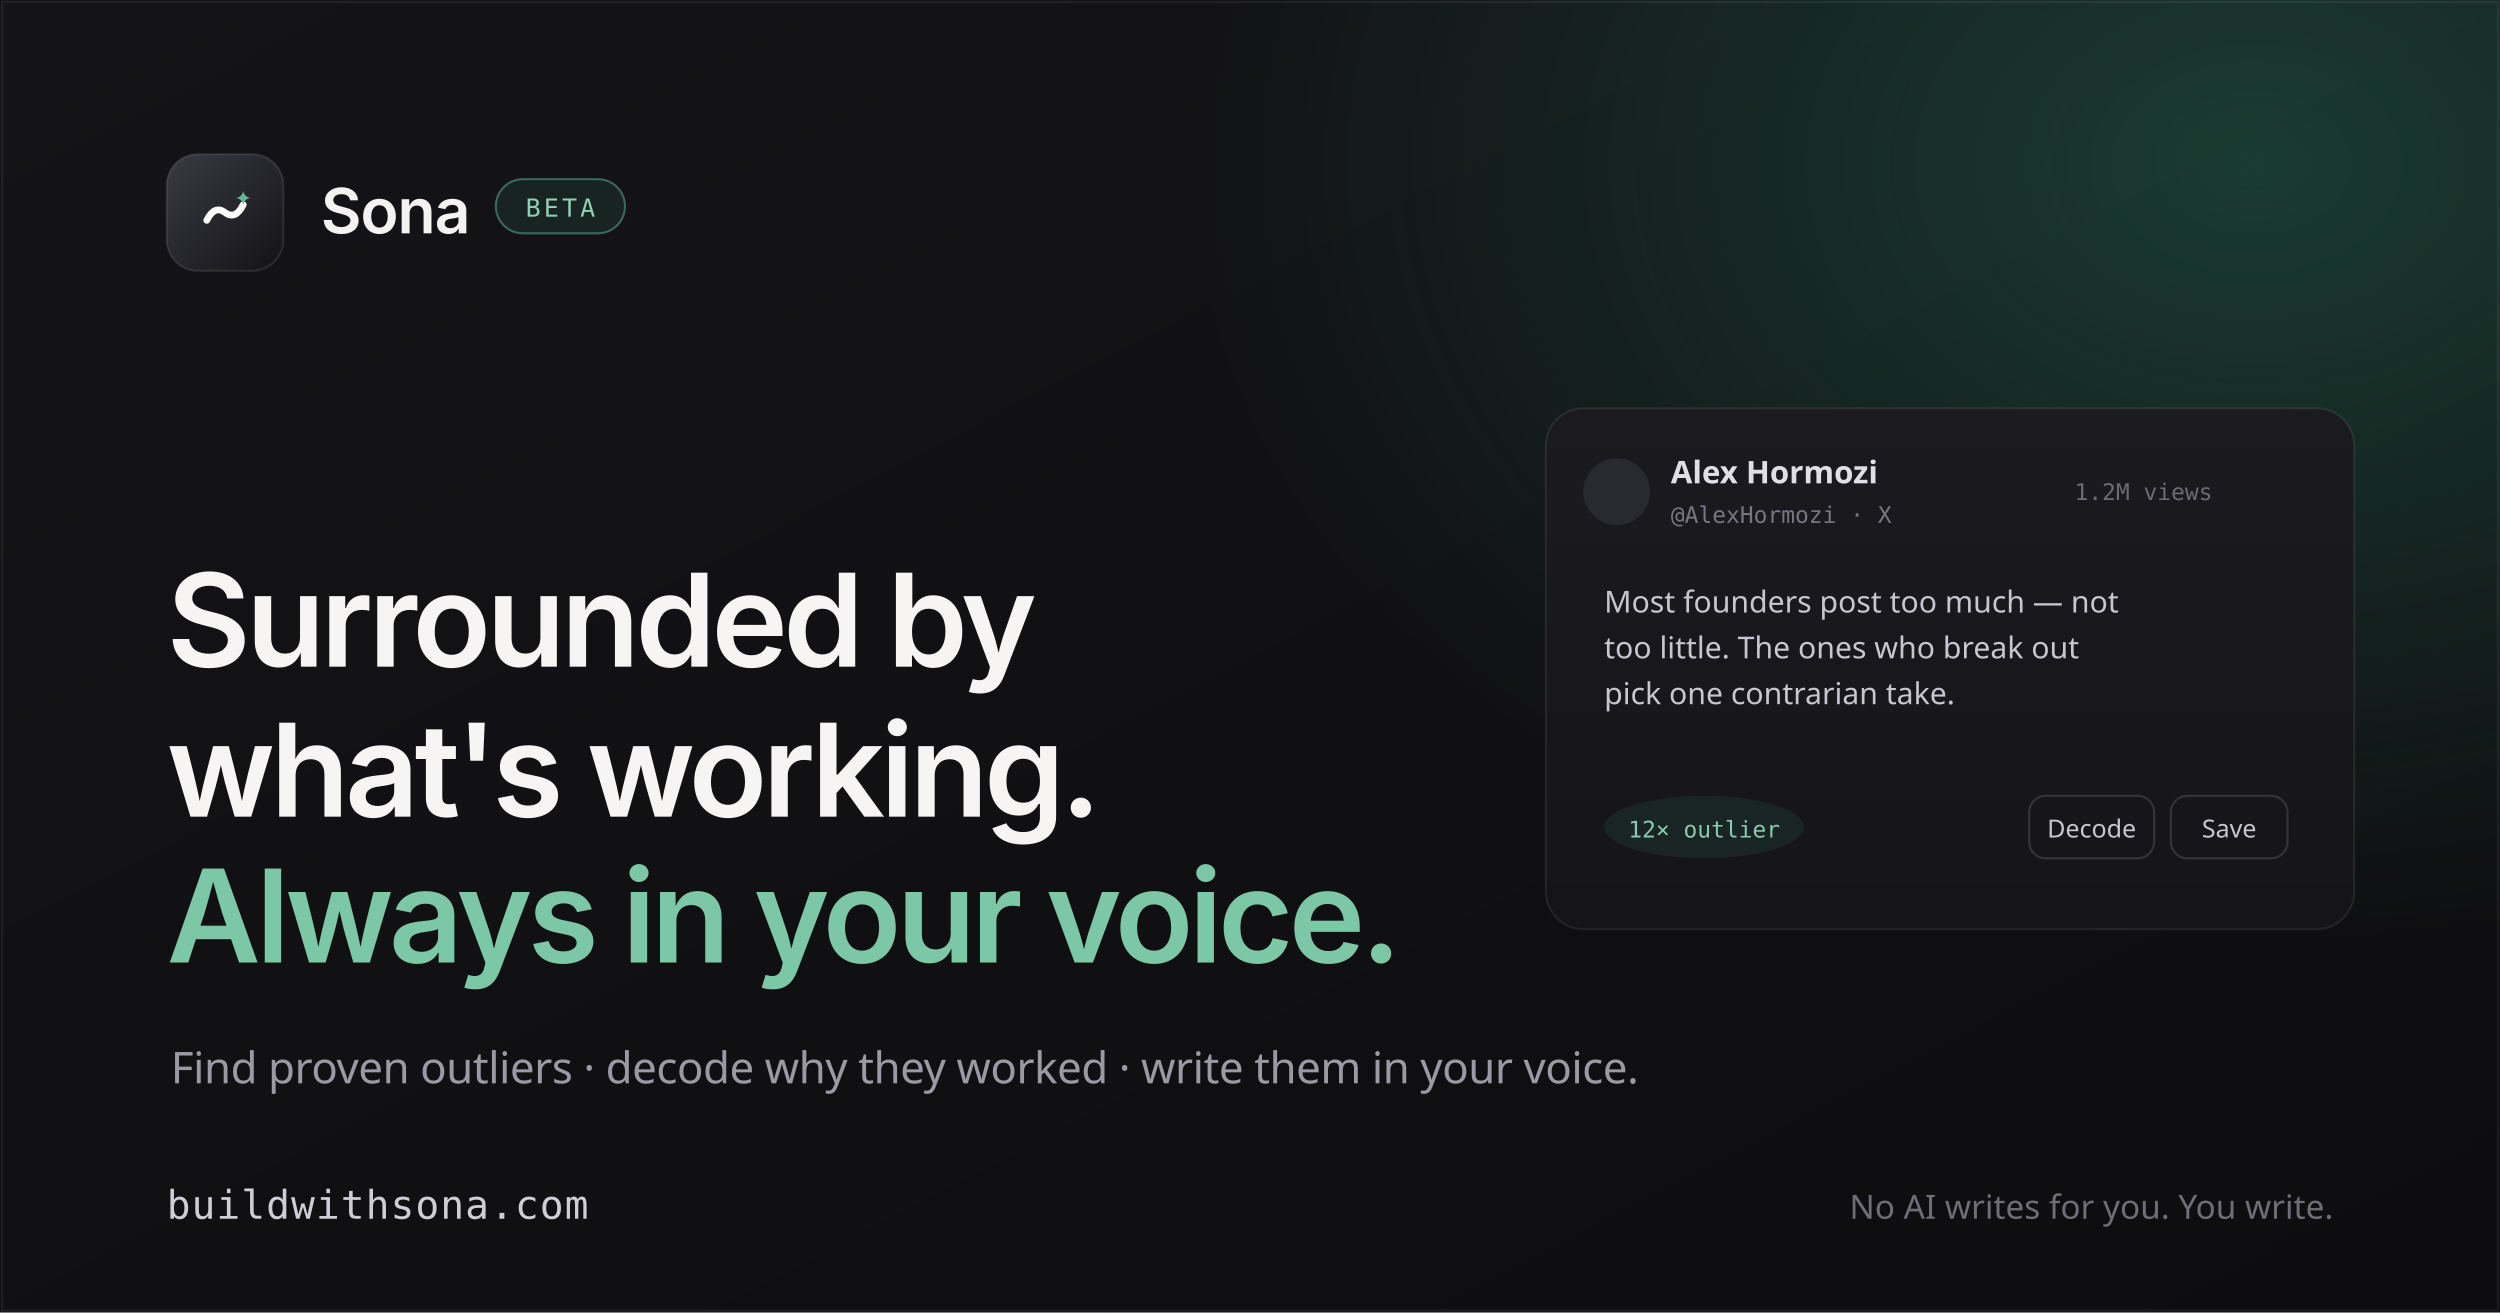
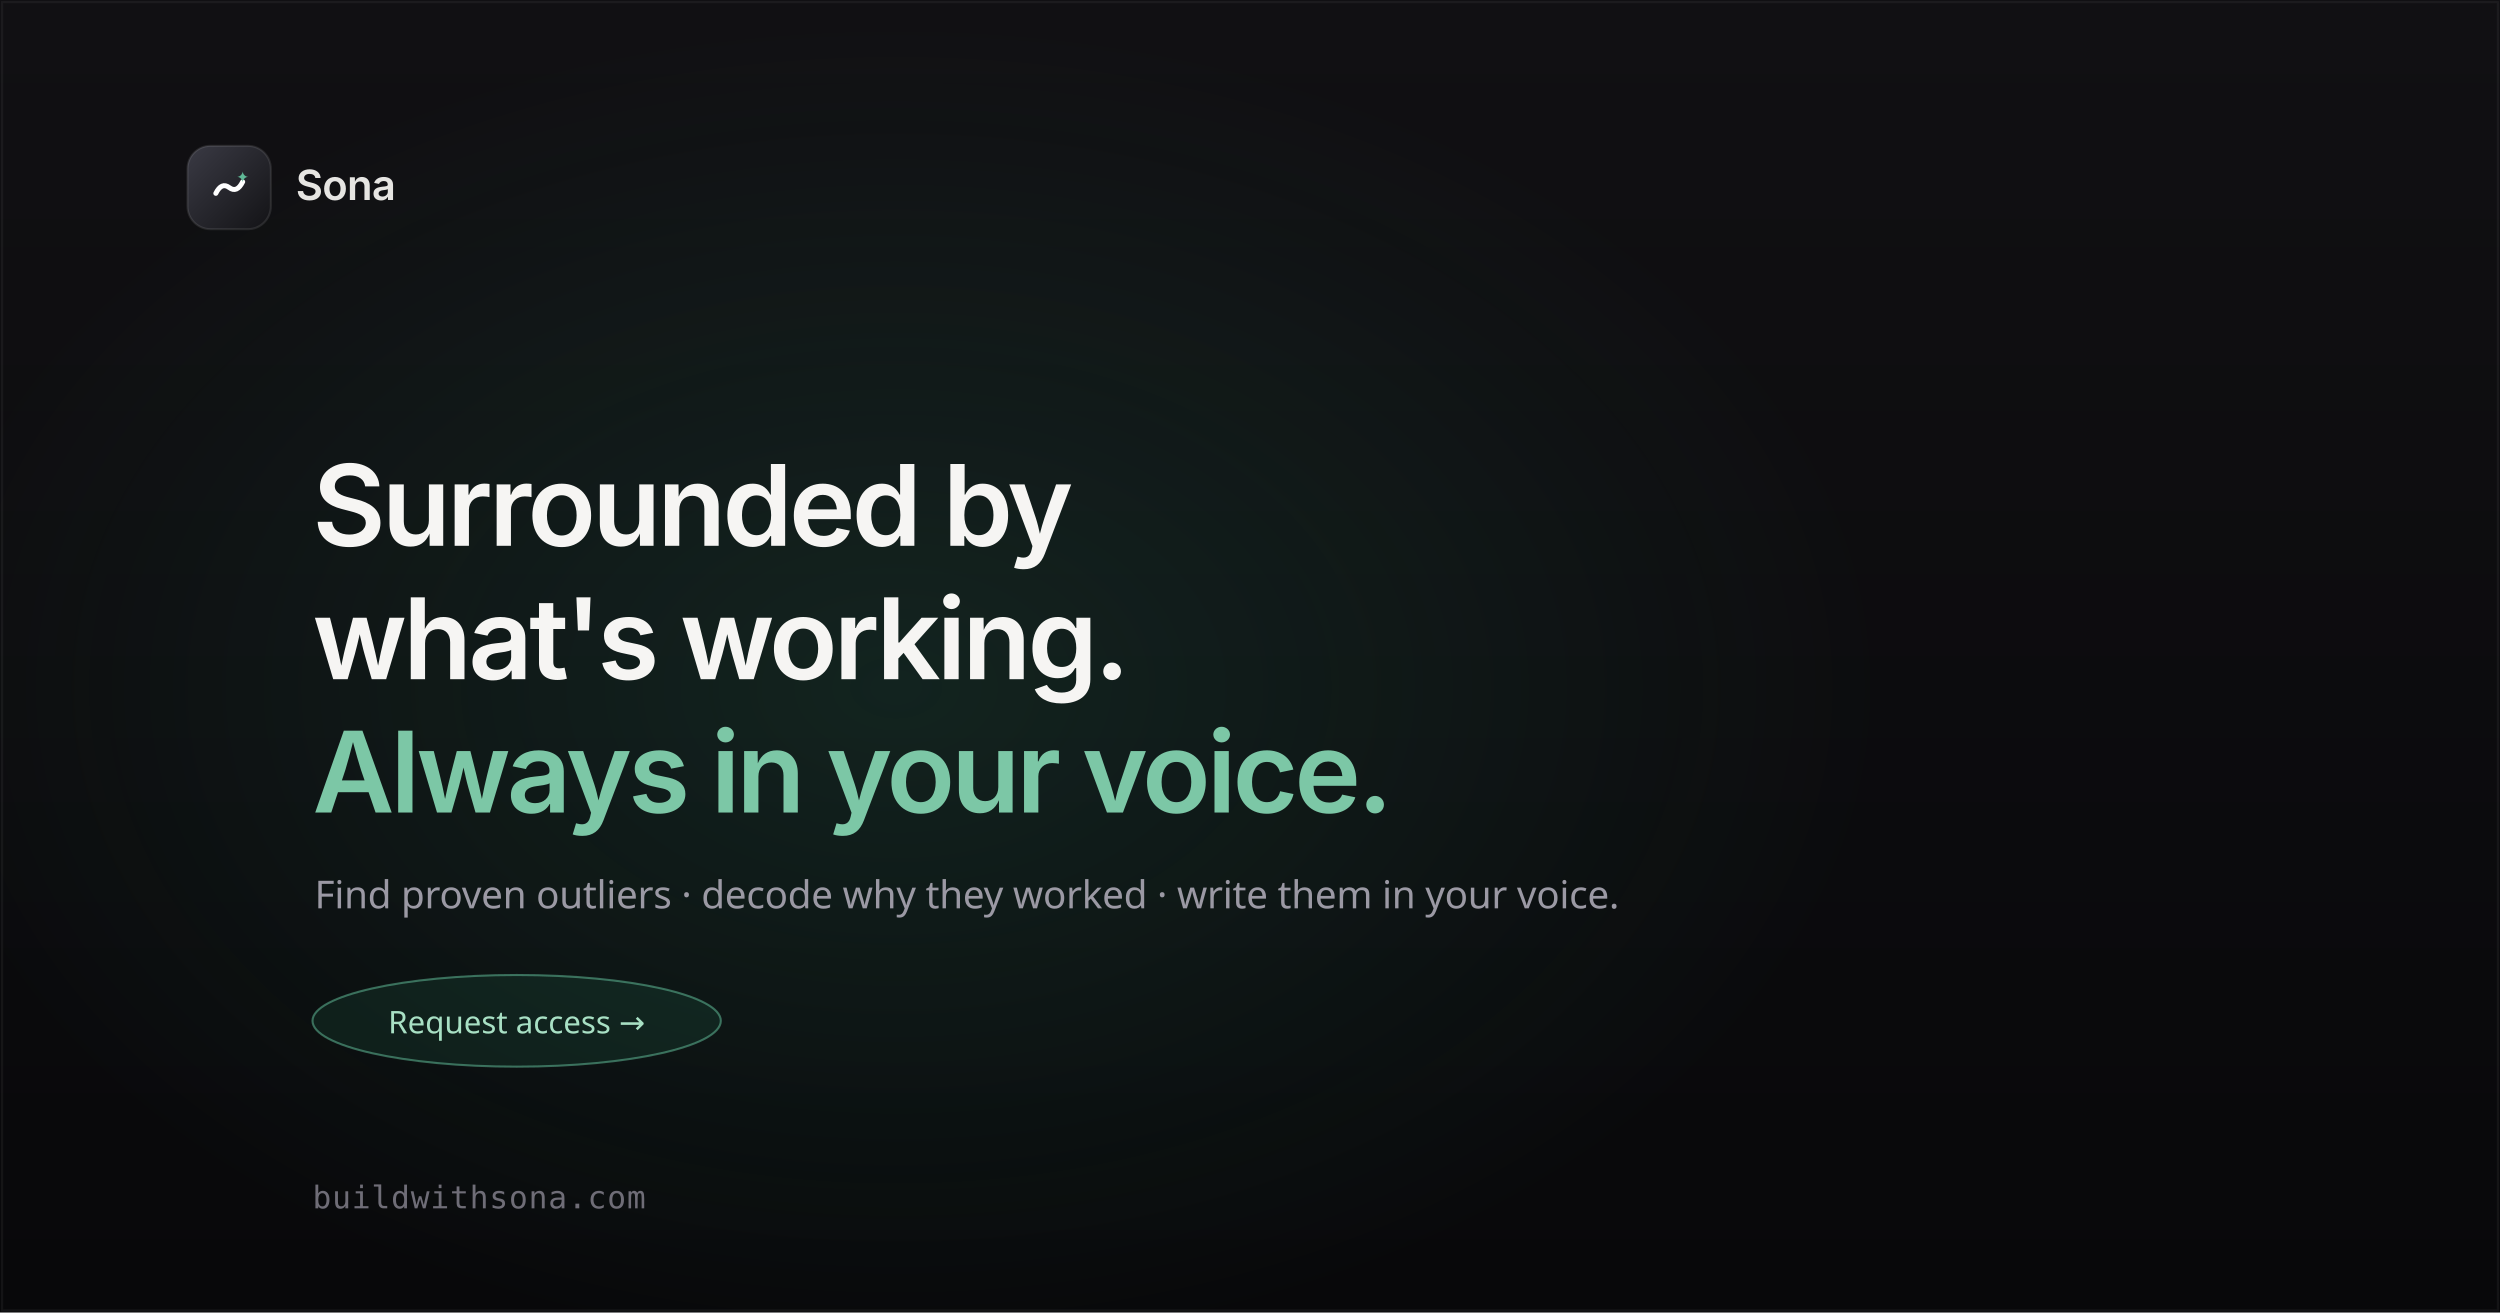
<svg xmlns="http://www.w3.org/2000/svg" viewBox="0 0 1200 630" role="img" aria-labelledby="ogt ogd">
  <defs>
-     <linearGradient id="bg" x1="0" y1="0" x2="1" y2="1">
-       <stop offset="0" stop-color="#141317" />
-       <stop offset="1" stop-color="#0d0c0e" />
+     <linearGradient id="bg" x1="0" y1="0" x2="0" y2="1">
+       <stop offset="0" stop-color="#111013" />
+       <stop offset="1" stop-color="#08080a" />
    </linearGradient>
    <radialGradient id="glow" cx="0.5" cy="0.5" r="0.5">
-       <stop offset="0" stop-color="#28775c" stop-opacity="0.42" />
+       <stop offset="0" stop-color="#28775c" stop-opacity="0.22" />
      <stop offset="1" stop-color="#28775c" stop-opacity="0" />
    </radialGradient>
    <linearGradient id="sq" x1="0" y1="0" x2="1" y2="1">
      <stop offset="0" stop-color="#3a3a44" />
      <stop offset="1" stop-color="#131316" />
    </linearGradient>
-     <linearGradient id="card" x1="0" y1="0" x2="0" y2="1">
-       <stop offset="0" stop-color="#1b1a1f" />
-       <stop offset="1" stop-color="#151419" />
-     </linearGradient>
  </defs>
  <rect width="1200" height="630" fill="url(#bg)" />
-   <ellipse cx="1080" cy="80" rx="520" ry="380" fill="url(#glow)" />
-   <rect x="1" y="1" width="1198" height="628" rx="0" fill="none" stroke="#ffffff" stroke-opacity="0.06" />
-   <g transform="translate(80,74)">
-     <rect width="56" height="56" rx="15" fill="url(#sq)" stroke="#ffffff" stroke-opacity="0.1" />
-     <g transform="translate(13,13) scale(1.25)">
+   <ellipse cx="430" cy="330" rx="480" ry="320" fill="url(#glow)" />
+   <rect x="1" y="1" width="1198" height="628" fill="none" stroke="#ffffff" stroke-opacity="0.05" />
+   <g transform="translate(90,70)">
+     <rect width="40" height="40" rx="11" fill="url(#sq)" stroke="#ffffff" stroke-opacity="0.1" />
+     <g transform="translate(9,9) scale(0.92)">
      <path d="M5 15 Q8 9 12 12 Q16 15 19 9" stroke="#fff" stroke-width="2.6" stroke-linecap="round" fill="none" />
      <path d="M19 3.6 C19.15 5.1 20.3 6.25 21.8 6.4 C20.3 6.55 19.15 7.7 19 9.2 C18.85 7.7 17.7 6.55 16.2 6.4 C17.7 6.25 18.85 5.1 19 3.6 Z" fill="#5fb896" />
    </g>
-     <text x="74" y="38" font-family="Geist, Inter, -apple-system, sans-serif" font-size="30" font-weight="600" fill="#f4f3f1" letter-spacing="-0.5">Sona</text>
-     <g transform="translate(158,12)">
-       <rect width="62" height="26" rx="13" fill="#28775c" fill-opacity="0.18" stroke="#5fb896" stroke-opacity="0.5" />
-       <text x="31" y="18" text-anchor="middle" font-family="'Geist Mono', monospace" font-size="12" letter-spacing="1.5" fill="#8fd0b4">BETA</text>
-     </g>
+     <text x="52" y="26" font-family="Geist, Inter, -apple-system, sans-serif" font-size="20" font-weight="600" fill="#e6e5e2" letter-spacing="-0.3">Sona</text>
  </g>
-   <g transform="translate(742,196)" opacity="0.96">
-     <rect width="388" height="250" rx="18" fill="url(#card)" stroke="#ffffff" stroke-opacity="0.08" />
-     <circle cx="34" cy="40" r="16" fill="#2a2a31" />
-     <text x="60" y="36" font-family="Geist, sans-serif" font-size="15" font-weight="600" fill="#e9e7ee">Alex Hormozi</text>
-     <text x="60" y="55" font-family="'Geist Mono', monospace" font-size="11" fill="#7c7a85">@AlexHormozi · X</text>
-     <text x="320" y="44" text-anchor="end" font-family="'Geist Mono', monospace" font-size="11" fill="#6f6d77">1.2M views</text>
-     <text x="28" y="98" font-family="Geist, sans-serif" font-size="14.5" fill="#cfcdd6">
-       <tspan x="28" dy="0">Most founders post too much — not</tspan>
-       <tspan x="28" dy="22">too little. The ones who break out</tspan>
-       <tspan x="28" dy="22">pick one contrarian take.</tspan>
-     </text>
-     <rect x="28" y="186" width="96" height="30" rx="100" fill="#28775c" fill-opacity="0.16" />
-     <text x="76" y="206" text-anchor="middle" font-family="'Geist Mono', monospace" font-size="11" fill="#8fd0b4">12× outlier</text>
-     <g transform="translate(232,186)">
-       <rect width="60" height="30" rx="8" fill="none" stroke="#ffffff" stroke-opacity="0.14" />
-       <text x="30" y="20" text-anchor="middle" font-family="Geist, sans-serif" font-size="12" fill="#cfcdd6">Decode</text>
-     </g>
-     <g transform="translate(300,186)">
-       <rect width="56" height="30" rx="8" fill="none" stroke="#ffffff" stroke-opacity="0.14" />
-       <text x="28" y="20" text-anchor="middle" font-family="Geist, sans-serif" font-size="12" fill="#cfcdd6">Save</text>
-     </g>
+   <text x="150" y="262" font-family="Geist, Inter, sans-serif" font-size="54" font-weight="600" fill="#f6f5f3" letter-spacing="-1.8">Surrounded by</text>
+   <text x="150" y="326" font-family="Geist, Inter, sans-serif" font-size="54" font-weight="600" fill="#f6f5f3" letter-spacing="-1.8">what's working.</text>
+   <text x="150" y="390" font-family="Geist, Inter, sans-serif" font-size="54" font-weight="600" fill="#7cc7a6" letter-spacing="-1.8">Always in your voice.</text>
+   <text x="151" y="436" font-family="Geist, sans-serif" font-size="18.5" fill="#9b99a4" letter-spacing="-0.1">Find proven outliers · decode why they worked · write them in your voice.</text>
+   <g transform="translate(150,468)">
+     <rect width="196" height="44" rx="100" fill="#28775c" fill-opacity="0.16" stroke="#5fb896" stroke-opacity="0.55" />
+     <text x="98" y="28" text-anchor="middle" font-family="Geist, sans-serif" font-size="15" font-weight="500" fill="#a8e0c4">Request access →</text>
  </g>
-   <text x="80" y="320" font-family="Geist, Inter, sans-serif" font-size="62" font-weight="600" fill="#f6f5f3" letter-spacing="-2.2">Surrounded by</text>
-   <text x="80" y="392" font-family="Geist, Inter, sans-serif" font-size="62" font-weight="600" fill="#f6f5f3" letter-spacing="-2.2">what's working.</text>
-   <text x="80" y="462" font-family="Geist, Inter, sans-serif" font-size="62" font-weight="600" fill="#7cc7a6" letter-spacing="-2.2">Always in your voice.</text>
-   <text x="82" y="520" font-family="Geist, sans-serif" font-size="21" fill="#9b99a4" letter-spacing="-0.2">Find proven outliers · decode why they worked · write them in your voice.</text>
-   <text x="80" y="585" font-family="'Geist Mono', monospace" font-size="19" fill="#cfcdd6" letter-spacing="0.5">buildwithsona.com</text>
-   <text x="1120" y="585" text-anchor="end" font-family="Geist, sans-serif" font-size="16" fill="#6f6d77">No AI writes for you. You write.</text>
+   <text x="150" y="580" font-family="'Geist Mono', monospace" font-size="15" fill="#6f6d77" letter-spacing="0.4">buildwithsona.com</text>
</svg>
